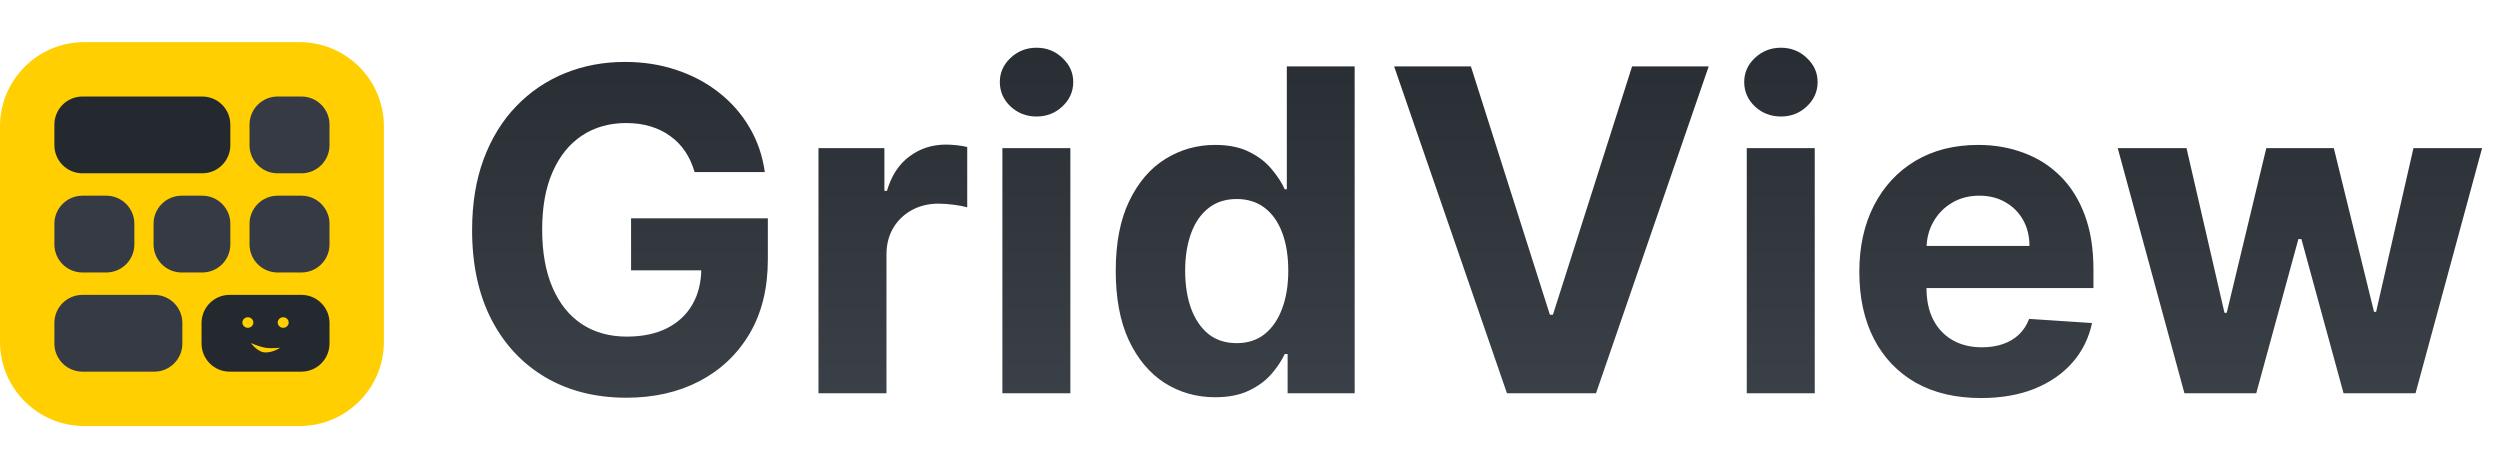
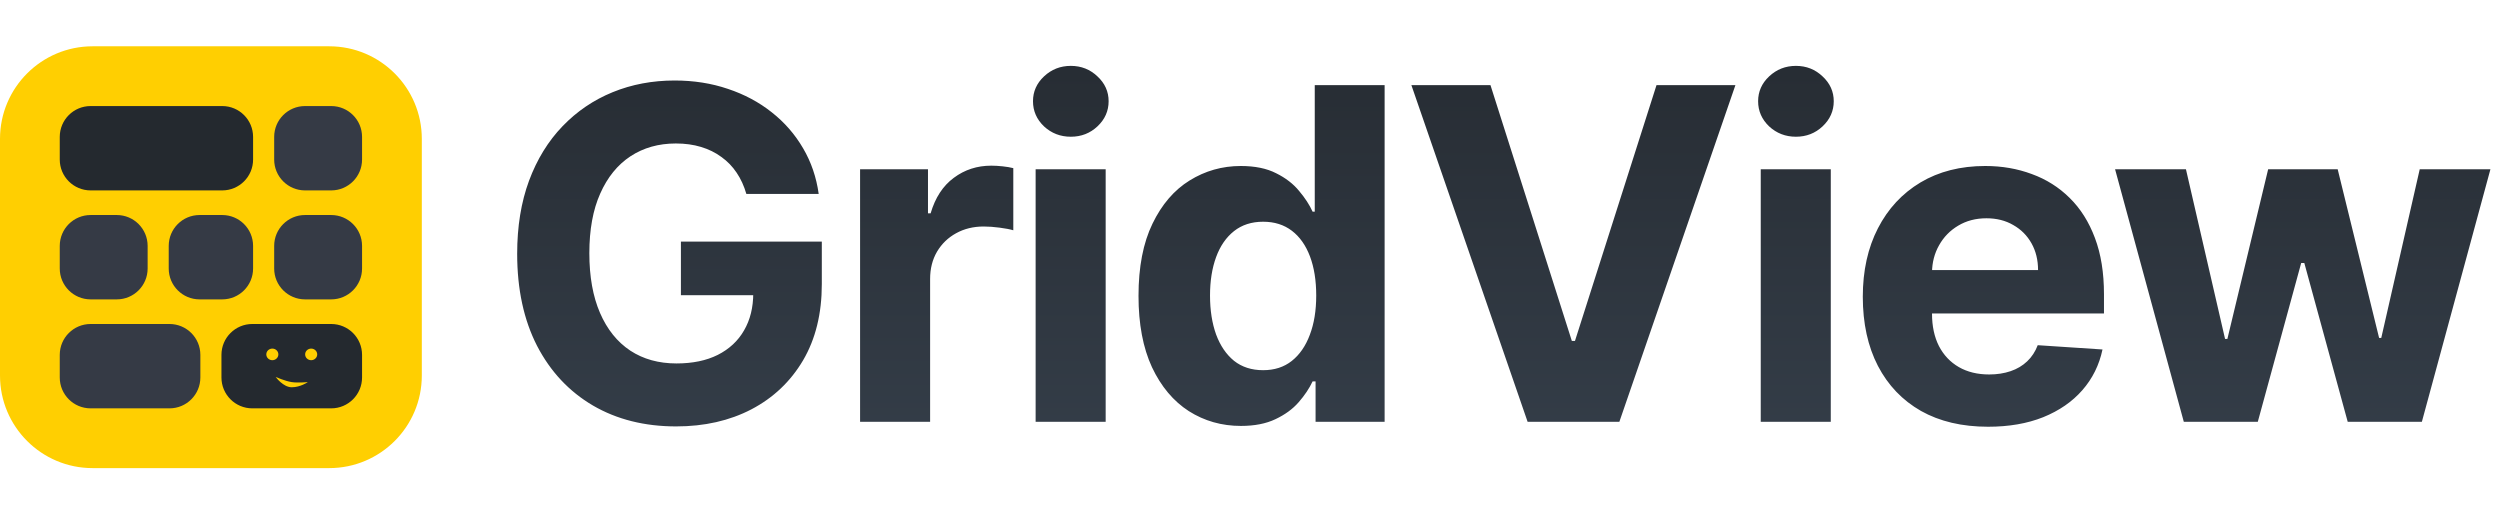
- <svg xmlns="http://www.w3.org/2000/svg" width="267" height="50" viewBox="0 0 267 50" fill="none">
+ <svg xmlns="http://www.w3.org/2000/svg" width="243" height="50" viewBox="0 0 243 50" fill="none">
  <rect y="4.5" width="41" height="41" rx="9" fill="#FFCF01" />
  <rect x="5.808" y="10.308" width="18.792" height="8.2" rx="3" fill="#24292F" />
  <rect x="5.808" y="20.9" width="8.542" height="8.2" rx="3" fill="#353A45" />
  <rect x="26.65" y="10.308" width="8.542" height="8.2" rx="3" fill="#353A45" />
  <rect x="16.4" y="20.9" width="8.2" height="8.2" rx="3" fill="#353A45" />
  <rect x="26.65" y="20.9" width="8.542" height="8.2" rx="3" fill="#353A45" />
  <rect x="5.808" y="31.492" width="13.667" height="8.2" rx="3" fill="#353A45" />
  <rect x="21.525" y="31.492" width="13.667" height="8.2" rx="3" fill="#24292F" />
  <path d="M28.358 37.141C27.707 37.041 26.796 36.639 26.796 36.639C26.796 36.639 27.515 37.642 28.358 37.642C29.201 37.642 29.92 37.141 29.92 37.141C29.92 37.141 28.947 37.231 28.358 37.141Z" fill="#FFCF01" />
  <ellipse cx="30.246" cy="34.447" rx="0.586" ry="0.564" fill="#FFCF01" />
  <ellipse cx="26.471" cy="34.447" rx="0.586" ry="0.564" fill="#FFCF01" />
-   <path d="M74.182 18.375C73.943 17.546 73.608 16.812 73.176 16.176C72.744 15.528 72.216 14.983 71.591 14.54C70.977 14.085 70.273 13.739 69.477 13.5C68.693 13.261 67.824 13.142 66.869 13.142C65.085 13.142 63.517 13.585 62.165 14.472C60.824 15.358 59.778 16.648 59.028 18.341C58.278 20.023 57.903 22.079 57.903 24.511C57.903 26.943 58.273 29.011 59.011 30.716C59.75 32.42 60.795 33.722 62.148 34.619C63.5 35.506 65.097 35.949 66.938 35.949C68.608 35.949 70.034 35.653 71.216 35.062C72.409 34.46 73.318 33.614 73.943 32.523C74.579 31.432 74.898 30.142 74.898 28.653L76.398 28.875H67.398V23.318H82.006V27.716C82.006 30.784 81.358 33.42 80.062 35.625C78.767 37.818 76.983 39.511 74.71 40.705C72.438 41.886 69.835 42.477 66.903 42.477C63.631 42.477 60.756 41.756 58.278 40.312C55.801 38.858 53.869 36.795 52.483 34.125C51.108 31.443 50.42 28.261 50.42 24.579C50.42 21.75 50.83 19.227 51.648 17.011C52.477 14.784 53.636 12.898 55.125 11.352C56.614 9.807 58.347 8.631 60.324 7.824C62.301 7.017 64.443 6.614 66.75 6.614C68.727 6.614 70.568 6.903 72.273 7.483C73.977 8.051 75.489 8.858 76.807 9.903C78.136 10.949 79.222 12.193 80.062 13.636C80.903 15.068 81.443 16.648 81.682 18.375H74.182ZM87.413 42V15.818H94.453V20.386H94.726C95.203 18.761 96.004 17.534 97.129 16.704C98.254 15.864 99.55 15.443 101.016 15.443C101.379 15.443 101.771 15.466 102.192 15.511C102.612 15.557 102.982 15.619 103.3 15.699V22.142C102.959 22.04 102.487 21.949 101.885 21.869C101.283 21.79 100.732 21.75 100.232 21.75C99.163 21.75 98.209 21.983 97.368 22.449C96.538 22.903 95.879 23.54 95.391 24.358C94.913 25.176 94.675 26.119 94.675 27.188V42H87.413ZM107.054 42V15.818H114.315V42H107.054ZM110.702 12.443C109.622 12.443 108.696 12.085 107.923 11.369C107.162 10.642 106.781 9.773 106.781 8.761C106.781 7.761 107.162 6.903 107.923 6.188C108.696 5.46 109.622 5.097 110.702 5.097C111.781 5.097 112.702 5.46 113.463 6.188C114.236 6.903 114.622 7.761 114.622 8.761C114.622 9.773 114.236 10.642 113.463 11.369C112.702 12.085 111.781 12.443 110.702 12.443ZM129.78 42.426C127.791 42.426 125.99 41.915 124.376 40.892C122.774 39.858 121.501 38.341 120.558 36.341C119.626 34.33 119.161 31.864 119.161 28.943C119.161 25.943 119.643 23.449 120.609 21.46C121.575 19.46 122.859 17.966 124.462 16.977C126.075 15.977 127.842 15.477 129.763 15.477C131.229 15.477 132.45 15.727 133.428 16.227C134.416 16.716 135.212 17.329 135.814 18.068C136.428 18.796 136.893 19.511 137.212 20.216H137.433V7.091H144.678V42H137.518V37.807H137.212C136.871 38.534 136.388 39.256 135.763 39.972C135.149 40.676 134.348 41.261 133.359 41.727C132.382 42.193 131.189 42.426 129.78 42.426ZM132.081 36.648C133.251 36.648 134.24 36.33 135.047 35.693C135.865 35.045 136.49 34.142 136.922 32.983C137.365 31.824 137.587 30.466 137.587 28.909C137.587 27.352 137.371 26 136.939 24.852C136.507 23.704 135.882 22.818 135.064 22.193C134.246 21.568 133.251 21.256 132.081 21.256C130.888 21.256 129.882 21.579 129.064 22.227C128.246 22.875 127.626 23.773 127.206 24.921C126.786 26.068 126.575 27.398 126.575 28.909C126.575 30.432 126.786 31.778 127.206 32.949C127.638 34.108 128.257 35.017 129.064 35.676C129.882 36.324 130.888 36.648 132.081 36.648ZM157.091 7.091L165.528 33.614H165.852L174.307 7.091H182.489L170.455 42H160.943L148.892 7.091H157.091ZM186.554 42V15.818H193.815V42H186.554ZM190.202 12.443C189.122 12.443 188.196 12.085 187.423 11.369C186.662 10.642 186.281 9.773 186.281 8.761C186.281 7.761 186.662 6.903 187.423 6.188C188.196 5.46 189.122 5.097 190.202 5.097C191.281 5.097 192.202 5.46 192.963 6.188C193.736 6.903 194.122 7.761 194.122 8.761C194.122 9.773 193.736 10.642 192.963 11.369C192.202 12.085 191.281 12.443 190.202 12.443ZM211.564 42.511C208.871 42.511 206.553 41.966 204.609 40.875C202.678 39.773 201.189 38.216 200.143 36.205C199.098 34.182 198.575 31.79 198.575 29.028C198.575 26.335 199.098 23.972 200.143 21.938C201.189 19.903 202.661 18.318 204.558 17.182C206.467 16.046 208.706 15.477 211.274 15.477C213.001 15.477 214.609 15.756 216.098 16.312C217.598 16.858 218.905 17.682 220.018 18.784C221.143 19.886 222.018 21.273 222.643 22.943C223.268 24.602 223.581 26.546 223.581 28.773V30.767H201.473V26.267H216.746C216.746 25.222 216.518 24.296 216.064 23.489C215.609 22.682 214.979 22.051 214.172 21.597C213.376 21.131 212.45 20.898 211.393 20.898C210.291 20.898 209.314 21.153 208.462 21.665C207.621 22.165 206.962 22.841 206.484 23.693C206.007 24.534 205.763 25.472 205.751 26.506V30.784C205.751 32.08 205.99 33.199 206.467 34.142C206.956 35.085 207.643 35.812 208.53 36.324C209.416 36.835 210.467 37.091 211.683 37.091C212.49 37.091 213.229 36.977 213.899 36.75C214.57 36.523 215.143 36.182 215.621 35.727C216.098 35.273 216.462 34.716 216.712 34.057L223.428 34.5C223.087 36.114 222.388 37.523 221.331 38.727C220.286 39.92 218.933 40.852 217.274 41.523C215.626 42.182 213.723 42.511 211.564 42.511ZM233.297 42L226.172 15.818H233.518L237.575 33.409H237.814L242.041 15.818H249.251L253.547 33.307H253.768L257.757 15.818H265.087L257.979 42H250.291L245.791 25.534H245.467L240.967 42H233.297Z" fill="url(#paint0_linear_4_977)" />
+   <path d="M72.546 18.852C72.322 18.074 72.007 17.387 71.603 16.79C71.198 16.183 70.702 15.671 70.117 15.256C69.541 14.83 68.881 14.505 68.135 14.281C67.4 14.057 66.585 13.946 65.69 13.946C64.017 13.946 62.547 14.361 61.279 15.192C60.022 16.023 59.042 17.232 58.339 18.82C57.636 20.396 57.284 22.325 57.284 24.604C57.284 26.884 57.631 28.823 58.323 30.421C59.016 32.019 59.996 33.239 61.264 34.081C62.531 34.912 64.028 35.327 65.754 35.327C67.32 35.327 68.657 35.05 69.765 34.496C70.883 33.931 71.736 33.138 72.322 32.115C72.918 31.092 73.217 29.883 73.217 28.488L74.623 28.695H66.185V23.486H79.88V27.609C79.88 30.485 79.273 32.957 78.059 35.023C76.844 37.08 75.171 38.667 73.041 39.785C70.91 40.894 68.471 41.447 65.722 41.447C62.654 41.447 59.959 40.771 57.636 39.418C55.314 38.054 53.502 36.121 52.203 33.617C50.914 31.103 50.269 28.12 50.269 24.668C50.269 22.016 50.653 19.651 51.42 17.573C52.197 15.485 53.284 13.717 54.68 12.268C56.075 10.819 57.7 9.716 59.554 8.96C61.407 8.203 63.416 7.825 65.578 7.825C67.432 7.825 69.158 8.097 70.756 8.64C72.354 9.173 73.771 9.929 75.006 10.909C76.253 11.89 77.27 13.056 78.059 14.409C78.847 15.751 79.353 17.232 79.577 18.852H72.546ZM83.6 41V16.454H90.2V20.737H90.456C90.903 19.214 91.654 18.063 92.709 17.285C93.763 16.497 94.978 16.103 96.352 16.103C96.693 16.103 97.061 16.124 97.455 16.167C97.849 16.209 98.195 16.268 98.493 16.343V22.383C98.174 22.287 97.732 22.202 97.167 22.128C96.603 22.053 96.086 22.016 95.617 22.016C94.616 22.016 93.721 22.234 92.932 22.671C92.155 23.097 91.537 23.694 91.079 24.461C90.631 25.228 90.407 26.112 90.407 27.113V41H83.6ZM100.663 41V16.454H107.471V41H100.663ZM104.083 13.29C103.071 13.29 102.203 12.955 101.478 12.284C100.764 11.602 100.407 10.787 100.407 9.839C100.407 8.901 100.764 8.097 101.478 7.426C102.203 6.744 103.071 6.403 104.083 6.403C105.095 6.403 105.958 6.744 106.672 7.426C107.396 8.097 107.758 8.901 107.758 9.839C107.758 10.787 107.396 11.602 106.672 12.284C105.958 12.955 105.095 13.29 104.083 13.29ZM120.619 41.4C118.754 41.4 117.066 40.92 115.553 39.961C114.051 38.992 112.858 37.57 111.973 35.695C111.1 33.809 110.663 31.497 110.663 28.759C110.663 25.947 111.116 23.608 112.021 21.744C112.927 19.869 114.131 18.468 115.633 17.541C117.146 16.604 118.802 16.135 120.603 16.135C121.977 16.135 123.122 16.369 124.038 16.838C124.965 17.296 125.711 17.871 126.276 18.564C126.851 19.246 127.288 19.917 127.586 20.577H127.794V8.273H134.585V41H127.874V37.069H127.586C127.266 37.751 126.814 38.427 126.228 39.098C125.652 39.759 124.901 40.307 123.974 40.744C123.058 41.181 121.94 41.4 120.619 41.4ZM122.776 35.982C123.873 35.982 124.8 35.684 125.556 35.087C126.323 34.48 126.909 33.633 127.314 32.547C127.73 31.46 127.937 30.187 127.937 28.727C127.937 27.268 127.735 26 127.33 24.924C126.925 23.848 126.339 23.017 125.572 22.431C124.805 21.845 123.873 21.552 122.776 21.552C121.657 21.552 120.714 21.856 119.947 22.463C119.18 23.07 118.6 23.912 118.206 24.988C117.811 26.064 117.614 27.31 117.614 28.727C117.614 30.155 117.811 31.417 118.206 32.515C118.61 33.601 119.191 34.453 119.947 35.071C120.714 35.679 121.657 35.982 122.776 35.982ZM144.873 8.273L152.783 33.138H153.087L161.013 8.273H168.683L157.401 41H148.484L137.186 8.273H144.873ZM171.144 41V16.454H177.952V41H171.144ZM174.564 13.29C173.552 13.29 172.684 12.955 171.959 12.284C171.246 11.602 170.889 10.787 170.889 9.839C170.889 8.901 171.246 8.097 171.959 7.426C172.684 6.744 173.552 6.403 174.564 6.403C175.576 6.403 176.439 6.744 177.153 7.426C177.877 8.097 178.24 8.901 178.24 9.839C178.24 10.787 177.877 11.602 177.153 12.284C176.439 12.955 175.576 13.29 174.564 13.29ZM193.241 41.479C190.716 41.479 188.543 40.968 186.721 39.945C184.91 38.912 183.515 37.452 182.534 35.567C181.554 33.67 181.064 31.428 181.064 28.839C181.064 26.314 181.554 24.098 182.534 22.191C183.515 20.284 184.894 18.798 186.673 17.733C188.463 16.668 190.562 16.135 192.97 16.135C194.589 16.135 196.096 16.396 197.492 16.918C198.898 17.429 200.123 18.202 201.167 19.235C202.222 20.268 203.042 21.568 203.628 23.134C204.214 24.69 204.507 26.511 204.507 28.599V30.469H183.781V26.25H198.099C198.099 25.27 197.886 24.402 197.46 23.646C197.034 22.889 196.443 22.298 195.686 21.872C194.94 21.435 194.072 21.217 193.081 21.217C192.048 21.217 191.132 21.456 190.333 21.936C189.544 22.404 188.927 23.038 188.479 23.837C188.032 24.626 187.803 25.505 187.792 26.474V30.485C187.792 31.7 188.016 32.749 188.463 33.633C188.921 34.517 189.566 35.199 190.397 35.679C191.228 36.158 192.213 36.398 193.353 36.398C194.109 36.398 194.802 36.291 195.43 36.078C196.059 35.865 196.597 35.545 197.044 35.119C197.492 34.693 197.833 34.171 198.067 33.553L204.363 33.969C204.044 35.481 203.389 36.803 202.398 37.932C201.418 39.05 200.15 39.924 198.595 40.553C197.05 41.17 195.265 41.479 193.241 41.479ZM212.266 41L205.586 16.454H212.474L216.277 32.946H216.501L220.464 16.454H227.223L231.25 32.85H231.458L235.197 16.454H242.069L235.405 41H228.198L223.979 25.563H223.676L219.457 41H212.266Z" fill="url(#paint0_linear_4_977)" />
  <defs>
-     <linearGradient id="paint0_linear_4_977" x1="157.5" y1="-4" x2="157.5" y2="54" gradientUnits="userSpaceOnUse">
+     <linearGradient id="paint0_linear_4_977" x1="145.5" y1="-2" x2="145.5" y2="52" gradientUnits="userSpaceOnUse">
      <stop stop-color="#24292F" />
-       <stop offset="1" stop-color="#40464D" />
+       <stop offset="1" stop-color="#37414D" />
    </linearGradient>
  </defs>
</svg>
